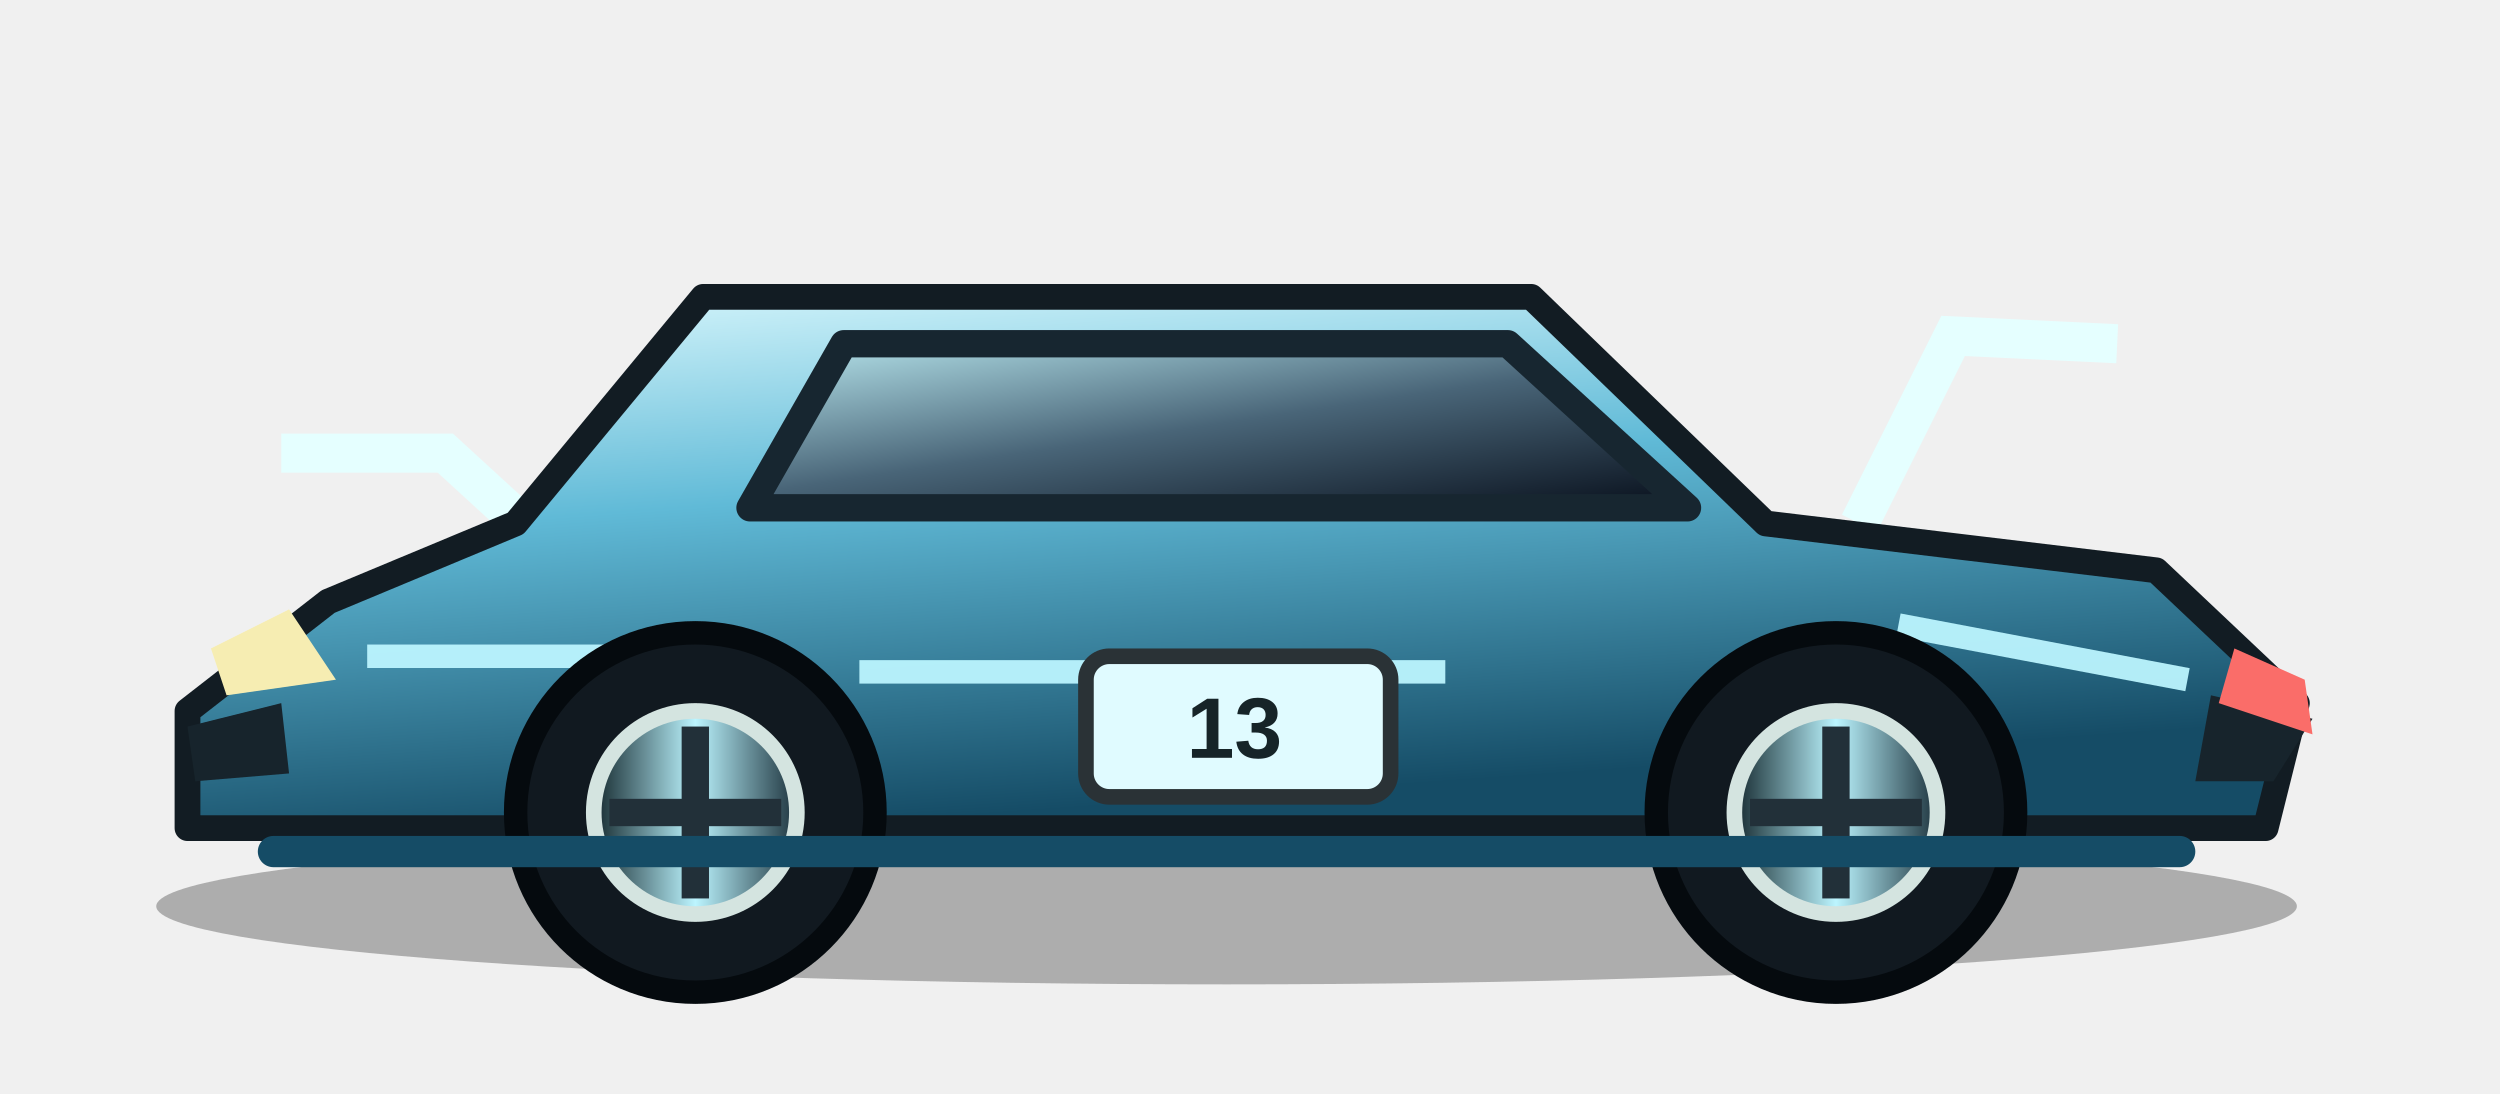
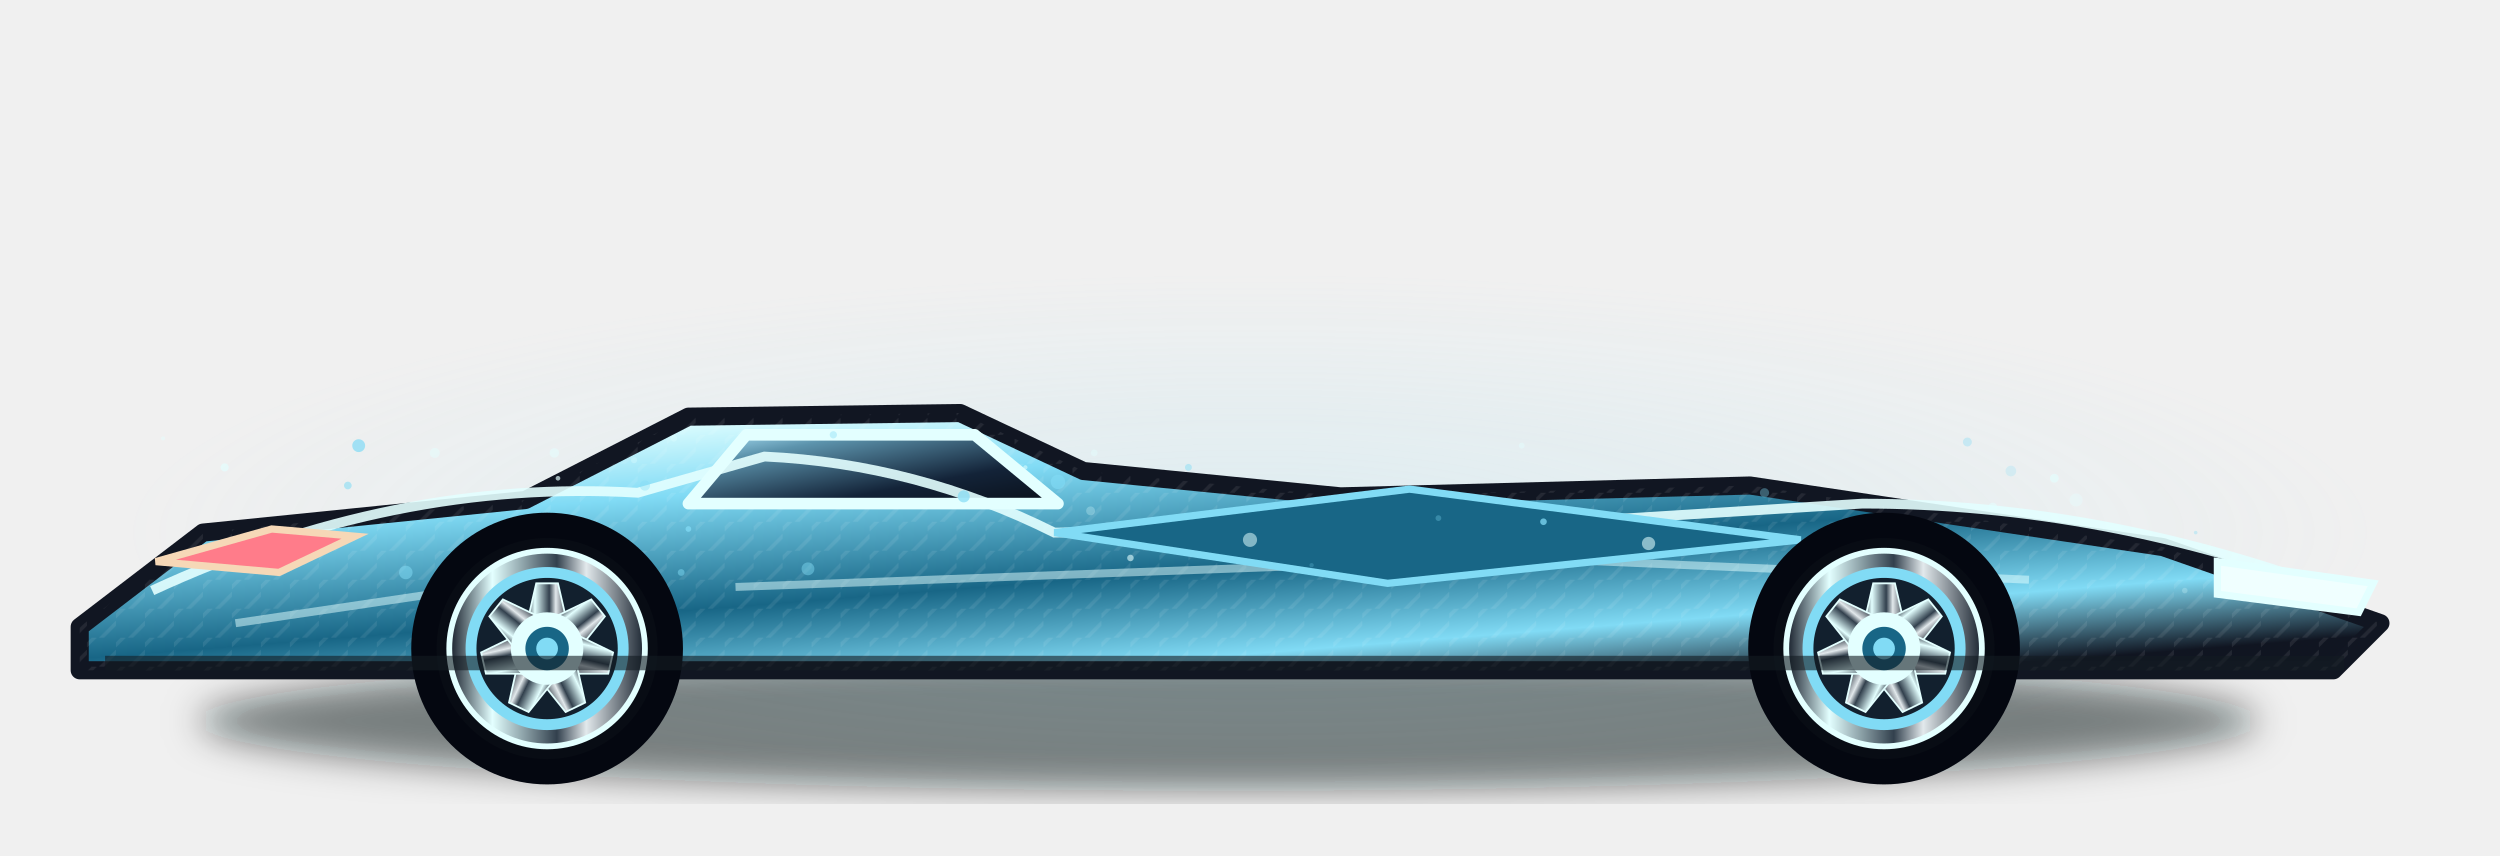
- <svg xmlns="http://www.w3.org/2000/svg" viewBox="0 0 320 140" role="img" aria-label="Мөсөн барс">
+ <svg xmlns="http://www.w3.org/2000/svg" viewBox="0 0 690 236" role="img" aria-label="Мөсөн барс">
  <defs>
-     <linearGradient id="paint" x1="0" y1="0" x2=".28" y2="1">
-       <stop stop-color="#e0fbff" />
-       <stop offset=".43" stop-color="#60bad7" />
-       <stop offset="1" stop-color="#154c66" />
+     <linearGradient id="body" x1=".15" y1=".1" x2=".8" y2="1">
+       <stop stop-color="#e3ffff" />
+       <stop offset=".22" stop-color="#81dbf5" />
+       <stop offset=".55" stop-color="#186686" />
+       <stop offset=".8" stop-color="#81dbf5" />
+       <stop offset="1" stop-color="#101521" />
    </linearGradient>
-     <linearGradient id="glass" x1="0" y1="0" x2=".85" y2="1">
-       <stop stop-color="#b9e8ef" />
-       <stop offset=".53" stop-color="#496578" />
-       <stop offset="1" stop-color="#101a27" />
+     <linearGradient id="chrome" x1=".1" y1="0" x2=".8" y2="1">
+       <stop stop-color="#81dbf5" />
+       <stop offset=".4" stop-color="#186686" />
+       <stop offset=".7" stop-color="#e3ffff" />
+       <stop offset="1" stop-color="#151b2b" />
    </linearGradient>
-     <linearGradient id="rims" x1="0" x2="1">
-       <stop stop-color="#14282e" />
-       <stop offset=".5" stop-color="#bcf5ff" />
-       <stop offset="1" stop-color="#1d333d" />
+     <linearGradient id="glass" x1="0" y1="0" x2="1" y2="1">
+       <stop stop-color="#b3eaff" />
+       <stop offset=".23" stop-color="#5c93ac" />
+       <stop offset=".67" stop-color="#132338" />
+       <stop offset="1" stop-color="#090f18" />
    </linearGradient>
+     <linearGradient id="metal">
+       <stop stop-color="#131a27" />
+       <stop offset=".22" stop-color="#e3ffff" />
+       <stop offset=".55" stop-color="#32404d" />
+       <stop offset=".7" stop-color="#e2e9ec" />
+       <stop offset="1" stop-color="#1b2531" />
+     </linearGradient>
+     <radialGradient id="glow">
+       <stop stop-color="#81dbf5" stop-opacity="0.17" />
+       <stop offset="1" stop-color="#81dbf5" stop-opacity="0" />
+     </radialGradient>
+     <filter id="blur">
+       <feGaussianBlur stdDeviation="5" />
+     </filter>
+     <pattern id="carbon" patternUnits="userSpaceOnUse" width="8" height="8">
+       <path d="M-2 4L4 -2 M2 10L10 2" stroke="#fff" stroke-opacity=".08" />
+     </pattern>
  </defs>
-   <ellipse cx="157" cy="116" rx="137" ry="10" fill="#000" opacity=".28" />
-   <path d="M36 58 L57 58 L69 69 M238 67 L250 43 L271 44" fill="none" stroke="#e5ffff" stroke-width="5" />
-   <path d="M119 46 V67 M151 46 V66" stroke="#d1ffff" stroke-width="3" />
-   <path d="M24 91 L42 77 L66 67 L90 38 L196 38 L226 67 L276 73 L294 90 L290 106 L24 106 Z" fill="url(#paint)" stroke="#121c23" stroke-width="3.3" stroke-linejoin="round" />
-   <path d="M96 65 L108 44 L193 44 L216 65 Z" fill="url(#glass)" stroke="#172630" stroke-width="3.5" stroke-linejoin="round" />
-   <path d="M47 84 H90 M110 86 L185 86 M243 80 L280 87" stroke="#bcf5ff" stroke-width="3" fill="none" opacity=".94" />
-   <path d="M24 93 L36 90 L37 99 L25 100 M283 89 L296 92 L291 100 L281 100" fill="#17242c" />
-   <path d="M27 83 L37 78 L43 87 L29 89" fill="#f6edb2" />
-   <path d="M286 83 L295 87 L296 94 L284 90" fill="#fa6d69" />
-   <circle cx="89" cy="104" r="23" fill="#111920" stroke="#050a0e" stroke-width="3" />
-   <circle cx="235" cy="104" r="23" fill="#111920" stroke="#050a0e" stroke-width="3" />
-   <circle cx="89" cy="104" r="13" fill="url(#rims)" stroke="#d4e4e0" stroke-width="2" />
-   <circle cx="235" cy="104" r="13" fill="url(#rims)" stroke="#d4e4e0" stroke-width="2" />
-   <path d="M89 93 V115 M78 104 H100 M235 93 V115 M224 104 H246" stroke="#223039" stroke-width="3.5" />
-   <rect x="139" y="84" width="39" height="18" rx="3" fill="#e0fbff" stroke="#2a3236" stroke-width="2" />
-   <text x="158" y="97" text-anchor="middle" font-family="Arial,sans-serif" font-weight="900" font-size="11" fill="#162428">13</text>
-   <path d="M35 109 H279" stroke="#154c66" stroke-width="4" stroke-linecap="round" />
+   <ellipse cx="339" cy="199" rx="284" ry="19" fill="#02070a" opacity=".5" filter="url(#blur)" />
+   <ellipse cx="345" cy="147" rx="310" ry="72" fill="url(#glow)" />
+   <path d="" fill="none" stroke="#81dbf5" stroke-width="5" />
+   <path d="M22 173 L56 147 L145 138 L190 115 L265 114 L299 130 L370 137 L483 134 L597 151 L657 172 L644 185 L22 185 Z" fill="url(#body)" stroke="#111622" stroke-width="5" stroke-linejoin="round" />
+   <path d="M22 173 L56 147 L145 138 L190 115 L265 114 L299 130 L370 137 L483 134 L597 151 L657 172 L644 185 L22 185 Z" fill="url(#carbon)" />
+   <path d="M190 139 L206 120 L269 120 L292 139 Z" fill="url(#glass)" stroke="#e3ffff" stroke-width="3.2" stroke-linejoin="round" />
+   <path d="M42 163 Q109 132 176 136 L211 126 Q253 128 291 147 L418 145 L514 139 Q581 139 647 164" fill="none" stroke="#e3ffff" stroke-width="2.7" opacity=".9" />
+   <path d="M65 172 L146 160 M203 162 L419 154 L560 160" fill="none" stroke="#e4ffff" stroke-width="2.2" opacity=".5" />
+   <path d="M291 147 L389 135 L497 149 L383 161 Z" fill="#186686" stroke="#81dbf5" stroke-width="2" />
+   <path d="M43 155 L75 146 L98 148 L77 158 Z" fill="#ff7c8a" stroke="#f6d8b7" stroke-width="2" />
+   <path d="M612 155 L655 161 L651 169 L612 164 Z" fill="#f0ffff" stroke="#e3ffff" stroke-width="2" />
+   <circle cx="188" cy="158" r="0.94" fill="#81dbf5" opacity="0.48" />
+   <circle cx="45" cy="121" r="0.56" fill="#e3ffff" opacity="0.43" />
+   <circle cx="99" cy="123" r="1.78" fill="#81dbf5" opacity="0.71" />
+   <circle cx="154" cy="132" r="0.65" fill="#e3ffff" opacity="0.67" />
+   <circle cx="328" cy="129" r="0.96" fill="#81dbf5" opacity="0.45" />
+   <circle cx="302" cy="125" r="0.94" fill="#e3ffff" opacity="0.41" />
+   <circle cx="555" cy="130" r="1.48" fill="#81dbf5" opacity="0.22" />
+   <circle cx="153" cy="125" r="1.30" fill="#e3ffff" opacity="0.51" />
+   <circle cx="178" cy="134" r="1.42" fill="#81dbf5" opacity="0.36" />
+   <circle cx="312" cy="154" r="0.91" fill="#e3ffff" opacity="0.59" />
+   <circle cx="397" cy="143" r="0.80" fill="#81dbf5" opacity="0.30" />
+   <circle cx="283" cy="129" r="0.59" fill="#e3ffff" opacity="0.55" />
+   <circle cx="426" cy="144" r="0.92" fill="#81dbf5" opacity="0.74" />
+   <circle cx="455" cy="150" r="1.83" fill="#e3ffff" opacity="0.56" />
+   <circle cx="362" cy="156" r="0.60" fill="#81dbf5" opacity="0.22" />
+   <circle cx="524" cy="157" r="0.61" fill="#e3ffff" opacity="0.66" />
+   <circle cx="543" cy="122" r="1.23" fill="#81dbf5" opacity="0.35" />
+   <circle cx="186" cy="121" r="0.89" fill="#e3ffff" opacity="0.34" />
+   <circle cx="266" cy="137" r="1.66" fill="#81dbf5" opacity="0.68" />
+   <circle cx="175" cy="127" r="0.85" fill="#e3ffff" opacity="0.31" />
+   <circle cx="487" cy="136" r="1.27" fill="#81dbf5" opacity="0.37" />
+   <circle cx="301" cy="141" r="1.22" fill="#e3ffff" opacity="0.27" />
+   <circle cx="96" cy="134" r="1.06" fill="#81dbf5" opacity="0.56" />
+   <circle cx="62" cy="129" r="1.12" fill="#e3ffff" opacity="0.65" />
+   <circle cx="223" cy="157" r="1.77" fill="#81dbf5" opacity="0.45" />
+   <circle cx="573" cy="138" r="1.81" fill="#e3ffff" opacity="0.33" />
+   <circle cx="172" cy="149" r="0.60" fill="#81dbf5" opacity="0.72" />
+   <circle cx="603" cy="163" r="0.77" fill="#e3ffff" opacity="0.24" />
+   <circle cx="190" cy="146" r="0.79" fill="#81dbf5" opacity="0.74" />
+   <circle cx="550" cy="140" r="1.25" fill="#e3ffff" opacity="0.56" />
+   <circle cx="606" cy="147" r="0.50" fill="#81dbf5" opacity="0.35" />
+   <circle cx="567" cy="132" r="1.21" fill="#e3ffff" opacity="0.59" />
+   <circle cx="112" cy="158" r="1.87" fill="#81dbf5" opacity="0.51" />
+   <circle cx="345" cy="149" r="1.95" fill="#e3ffff" opacity="0.53" />
+   <circle cx="230" cy="120" r="1.01" fill="#81dbf5" opacity="0.39" />
+   <circle cx="120" cy="125" r="1.37" fill="#e3ffff" opacity="0.46" />
+   <circle cx="292" cy="133" r="1.99" fill="#81dbf5" opacity="0.61" />
+   <circle cx="420" cy="123" r="0.80" fill="#e3ffff" opacity="0.43" />
+   <g transform="translate(151,179)">
+     <circle r="34" fill="#080c14" stroke="#040710" stroke-width="7" />
+     <circle r="27" fill="url(#metal)" stroke="#e3ffff" stroke-width="1.6" />
+     <circle r="21" fill="#12202e" stroke="#81dbf5" stroke-width="3" />
+     <path d="M-3 -18 L3 -18 L6 -5 L4 1 L-4 1 L-6 -5 Z" transform="rotate(0)" fill="url(#metal)" stroke="#e3ffff" stroke-width=".5" />
+     <path d="M-3 -18 L3 -18 L6 -5 L4 1 L-4 1 L-6 -5 Z" transform="rotate(51.42857)" fill="url(#metal)" stroke="#e3ffff" stroke-width=".5" />
+     <path d="M-3 -18 L3 -18 L6 -5 L4 1 L-4 1 L-6 -5 Z" transform="rotate(102.8571)" fill="url(#metal)" stroke="#e3ffff" stroke-width=".5" />
+     <path d="M-3 -18 L3 -18 L6 -5 L4 1 L-4 1 L-6 -5 Z" transform="rotate(154.2857)" fill="url(#metal)" stroke="#e3ffff" stroke-width=".5" />
+     <path d="M-3 -18 L3 -18 L6 -5 L4 1 L-4 1 L-6 -5 Z" transform="rotate(205.7143)" fill="url(#metal)" stroke="#e3ffff" stroke-width=".5" />
+     <path d="M-3 -18 L3 -18 L6 -5 L4 1 L-4 1 L-6 -5 Z" transform="rotate(257.1429)" fill="url(#metal)" stroke="#e3ffff" stroke-width=".5" />
+     <path d="M-3 -18 L3 -18 L6 -5 L4 1 L-4 1 L-6 -5 Z" transform="rotate(308.5714)" fill="url(#metal)" stroke="#e3ffff" stroke-width=".5" />
+     <circle r="8" fill="#186686" stroke="#e3ffff" stroke-width="4" />
+     <circle r="3" fill="#81dbf5" />
+   </g>
+   <g transform="translate(520,179)">
+     <circle r="34" fill="#080c14" stroke="#040710" stroke-width="7" />
+     <circle r="27" fill="url(#metal)" stroke="#e3ffff" stroke-width="1.6" />
+     <circle r="21" fill="#12202e" stroke="#81dbf5" stroke-width="3" />
+     <path d="M-3 -18 L3 -18 L6 -5 L4 1 L-4 1 L-6 -5 Z" transform="rotate(0)" fill="url(#metal)" stroke="#e3ffff" stroke-width=".5" />
+     <path d="M-3 -18 L3 -18 L6 -5 L4 1 L-4 1 L-6 -5 Z" transform="rotate(51.42857)" fill="url(#metal)" stroke="#e3ffff" stroke-width=".5" />
+     <path d="M-3 -18 L3 -18 L6 -5 L4 1 L-4 1 L-6 -5 Z" transform="rotate(102.8571)" fill="url(#metal)" stroke="#e3ffff" stroke-width=".5" />
+     <path d="M-3 -18 L3 -18 L6 -5 L4 1 L-4 1 L-6 -5 Z" transform="rotate(154.2857)" fill="url(#metal)" stroke="#e3ffff" stroke-width=".5" />
+     <path d="M-3 -18 L3 -18 L6 -5 L4 1 L-4 1 L-6 -5 Z" transform="rotate(205.7143)" fill="url(#metal)" stroke="#e3ffff" stroke-width=".5" />
+     <path d="M-3 -18 L3 -18 L6 -5 L4 1 L-4 1 L-6 -5 Z" transform="rotate(257.1429)" fill="url(#metal)" stroke="#e3ffff" stroke-width=".5" />
+     <path d="M-3 -18 L3 -18 L6 -5 L4 1 L-4 1 L-6 -5 Z" transform="rotate(308.5714)" fill="url(#metal)" stroke="#e3ffff" stroke-width=".5" />
+     <circle r="8" fill="#186686" stroke="#e3ffff" stroke-width="4" />
+     <circle r="3" fill="#81dbf5" />
+   </g>
+   <path d="M29 183H647" stroke="#121a22" stroke-width="4" opacity=".6" />
</svg>
